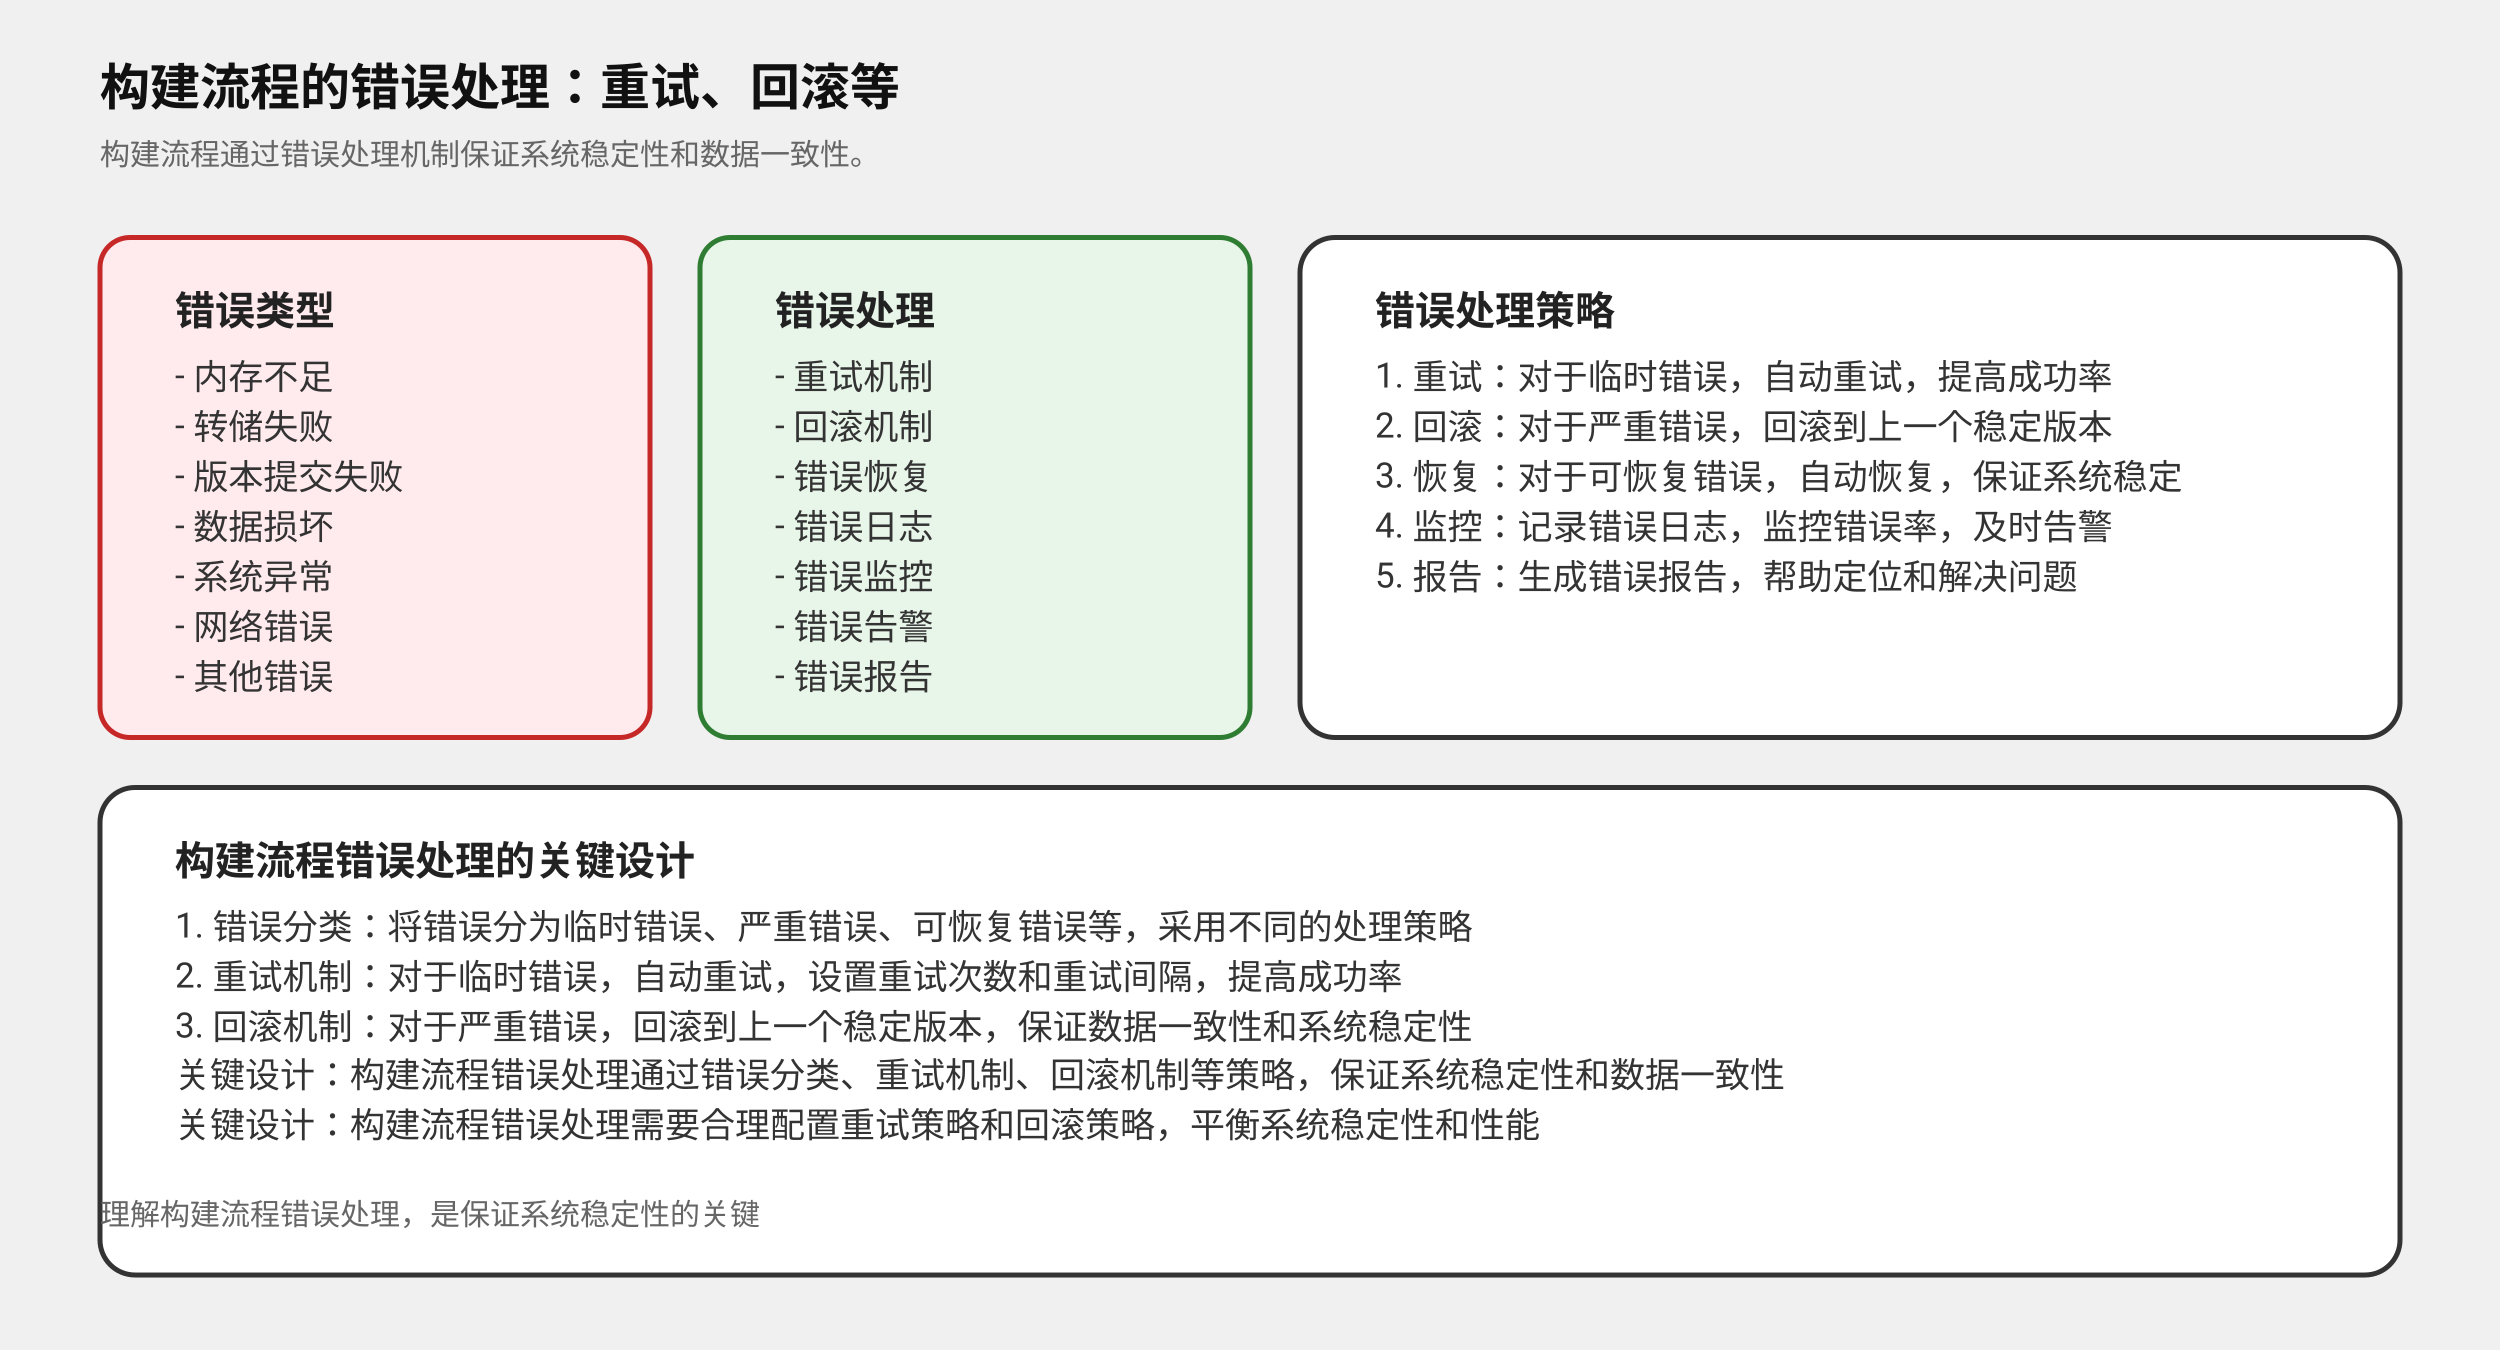
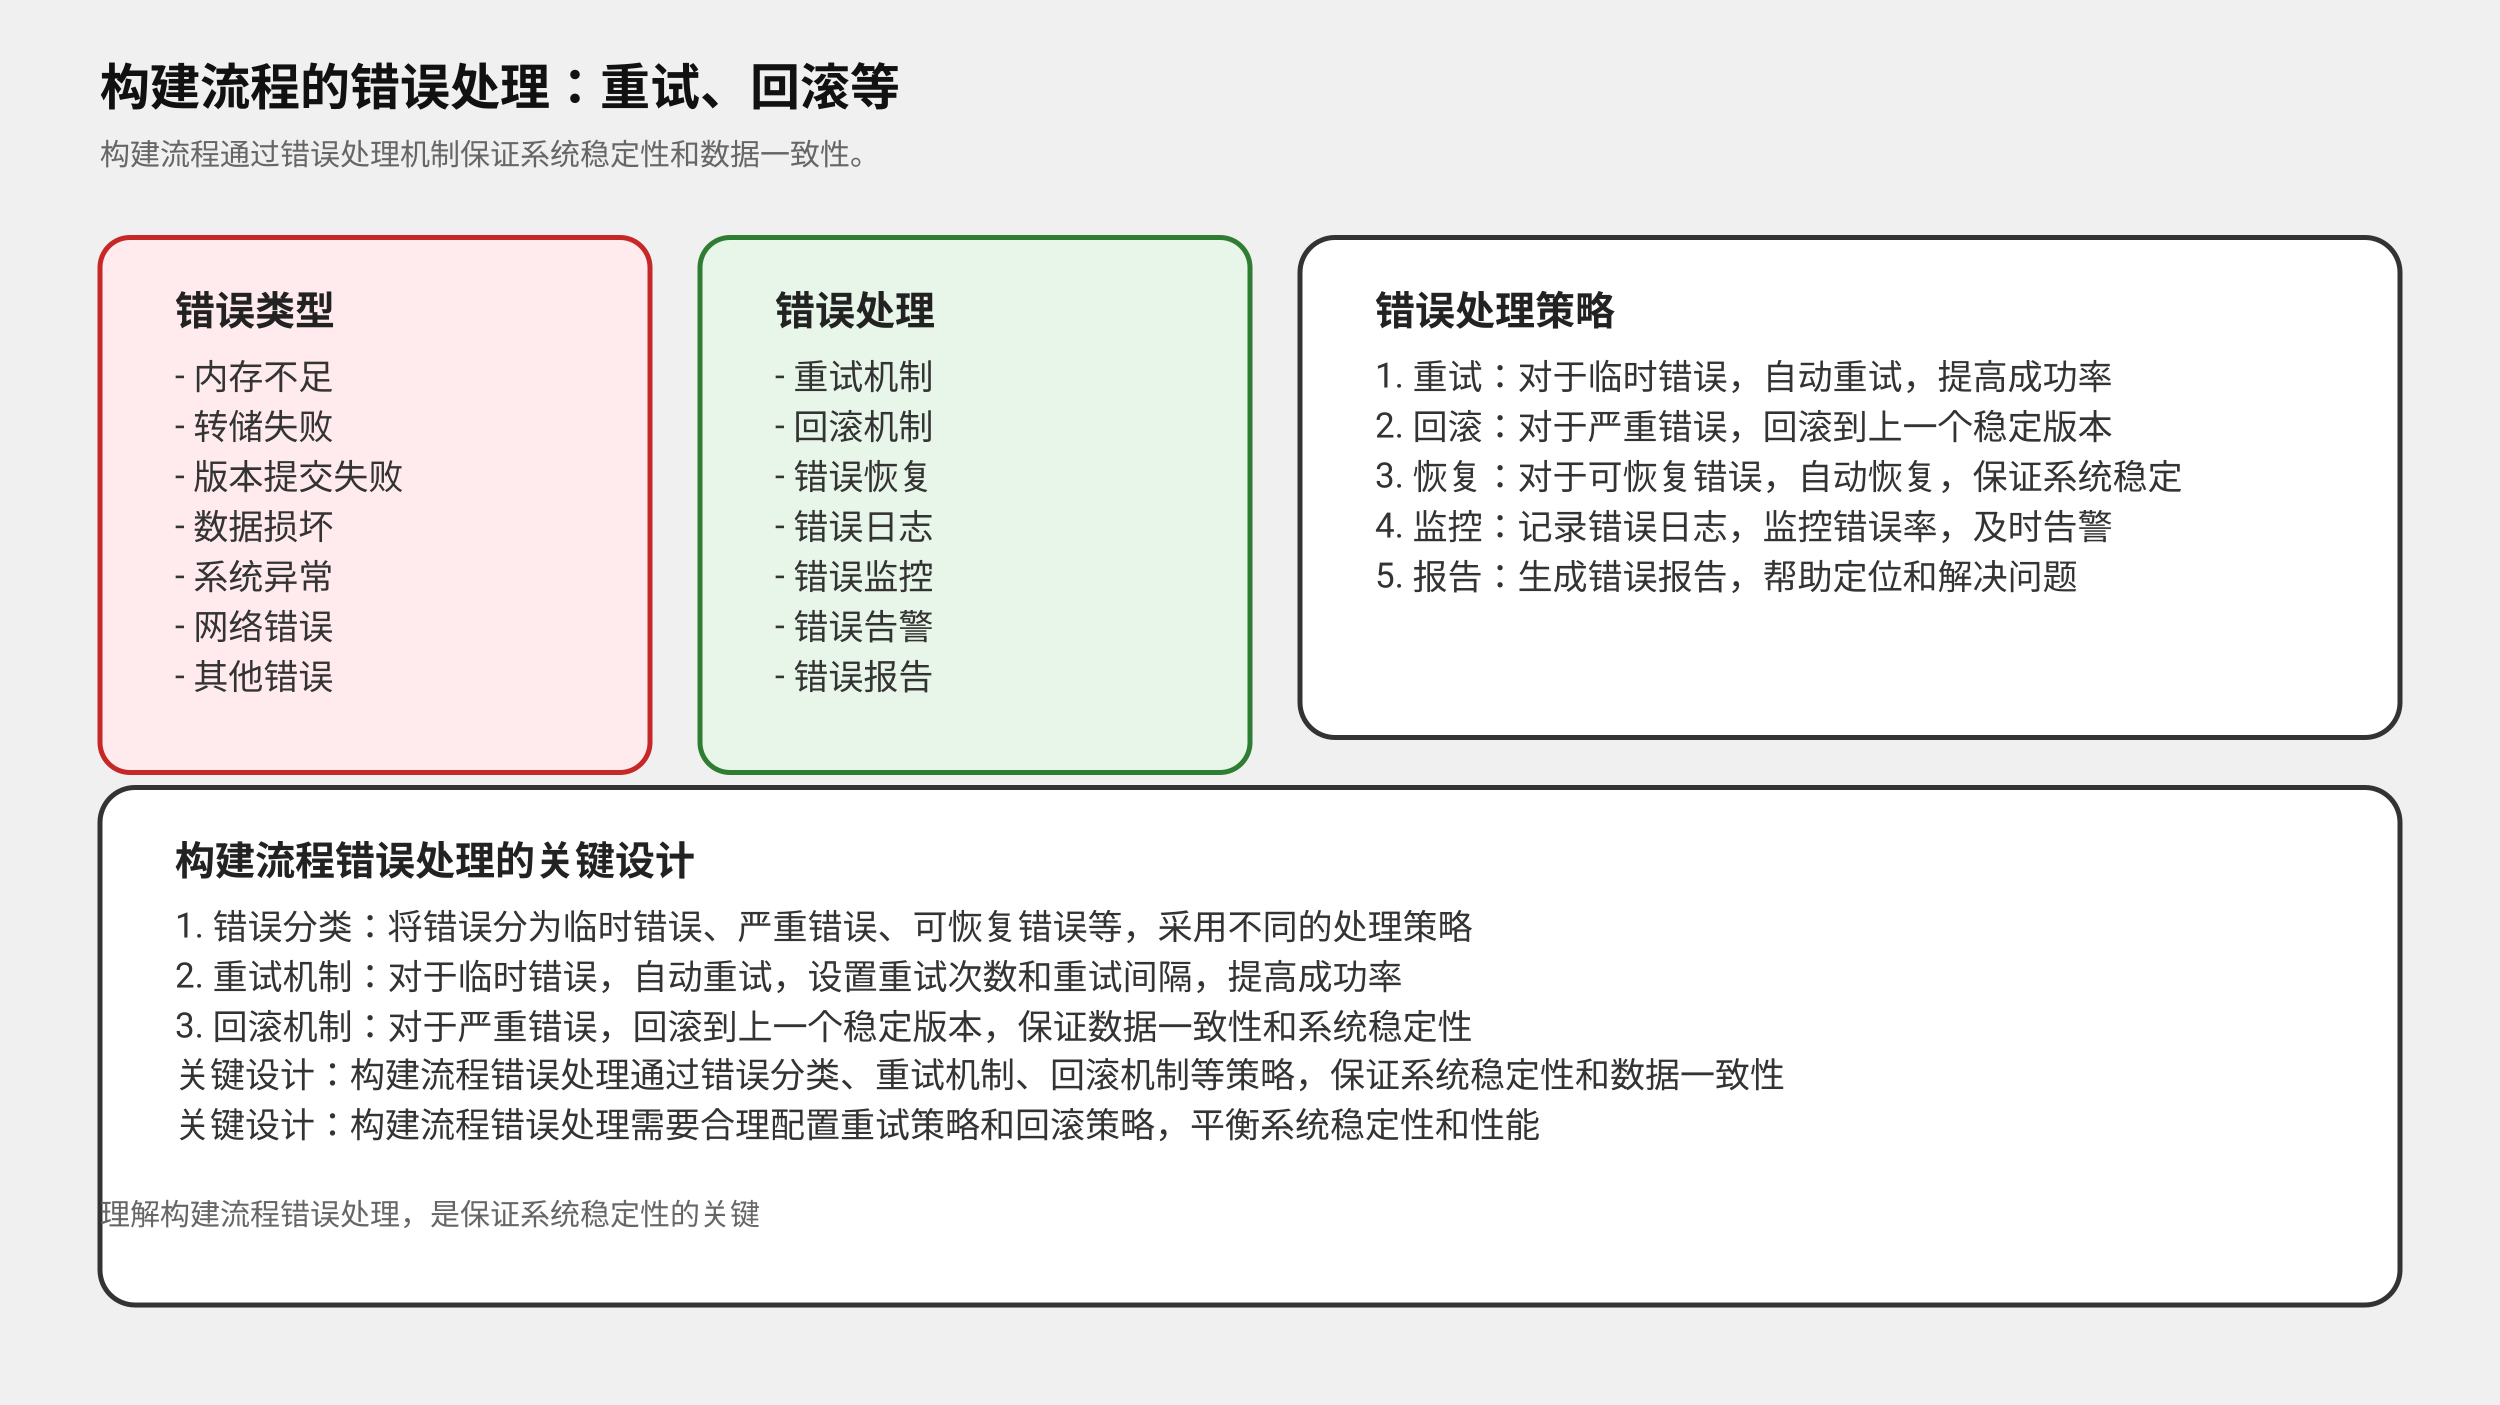
- <svg xmlns="http://www.w3.org/2000/svg" viewBox="0 0 1000 540.0">
+ <svg xmlns="http://www.w3.org/2000/svg" viewBox="0 0 1000.0 562.0">
  <defs>
    <style>
      .box{fill:#fff;stroke:#333;stroke-width:2;rx:14}
      .title{font:700 20px -apple-system,BlinkMacSystemFont,"Segoe UI",Roboto,Arial;fill:#111}
      .h{font:600 16px -apple-system,BlinkMacSystemFont,"Segoe UI",Roboto,Arial;fill:#222}
      .t{font:14px -apple-system,BlinkMacSystemFont,"Segoe UI",Roboto,Arial;fill:#333}
      .muted{font:12px -apple-system,BlinkMacSystemFont,"Segoe UI",Roboto,Arial;fill:#666}
      .error{fill:#ffebee;stroke:#c62828;stroke-width:2;rx:12}
      .handle{fill:#e8f5e9;stroke:#2e7d32;stroke-width:2;rx:12}
    </style>
  </defs>
  <text class="title" x="40" y="42">构建流程的错误处理：重试、回滚等</text>
  <text class="muted" x="40" y="66">构建流程通过错误处理机制保证系统稳定性和数据一致性。</text>
-   <rect class="error" x="40" y="95" width="220" height="200" />
+   <rect class="error" x="40" y="95" width="220" height="214.0" />
  <text class="h" x="70" y="130">错误类型</text>
  <text class="t" x="70" y="155">- 内存不足</text>
  <text class="t" x="70" y="175">- 转储失败</text>
  <text class="t" x="70" y="195">- 版本提交失败</text>
  <text class="t" x="70" y="215">- 数据损坏</text>
  <text class="t" x="70" y="235">- 系统异常</text>
  <text class="t" x="70" y="255">- 网络错误</text>
  <text class="t" x="70" y="275">- 其他错误</text>
-   <rect class="handle" x="280" y="95" width="220" height="200" />
+   <rect class="handle" x="280" y="95" width="220" height="214.0" />
  <text class="h" x="310" y="130">错误处理</text>
  <text class="t" x="310" y="155">- 重试机制</text>
  <text class="t" x="310" y="175">- 回滚机制</text>
  <text class="t" x="310" y="195">- 错误恢复</text>
  <text class="t" x="310" y="215">- 错误日志</text>
  <text class="t" x="310" y="235">- 错误监控</text>
  <text class="t" x="310" y="255">- 错误告警</text>
  <text class="t" x="310" y="275">- 错误报告</text>
  <rect class="box" x="520" y="95" width="440" height="200" />
  <text class="h" x="550" y="130">错误处理策略</text>
  <text class="t" x="550" y="155">1. 重试：对于临时错误，自动重试，提高成功率</text>
  <text class="t" x="550" y="175">2. 回滚：对于严重错误，回滚到上一个稳定版本</text>
  <text class="t" x="550" y="195">3. 恢复：对于可恢复错误，自动恢复，保证系统稳定</text>
  <text class="t" x="550" y="215">4. 监控：记录错误日志，监控错误率，及时告警</text>
  <text class="t" x="550" y="235">5. 报告：生成错误报告，帮助定位和解决问题</text>
-   <rect class="box" x="40" y="315" width="920" height="195.0" />
+   <rect class="box" x="40" y="315" width="920" height="207.0" />
  <text class="h" x="70" y="350">构建流程错误处理的关键设计</text>
  <text class="t" x="70" y="375">1. 错误分类：将错误分为临时错误、严重错误、可恢复错误等，采用不同的处理策略</text>
  <text class="t" x="70" y="395">2. 重试机制：对于临时错误，自动重试，设置重试次数和重试间隔，提高成功率</text>
  <text class="t" x="70" y="415">3. 回滚机制：对于严重错误，回滚到上一个稳定版本，保证数据一致性和系统稳定性</text>
  <text class="t" x="70" y="435">关键设计：构建流程错误处理通过错误分类、重试机制、回滚机制等策略，保证系统稳定性和数据一致性</text>
  <text class="t" x="70" y="455">关键设计：构建流程错误处理需要合理配置重试策略和回滚策略，平衡系统稳定性和性能</text>
  <text class="muted" x="40" y="490">理解构建流程错误处理，是保证系统稳定性的关键</text>
</svg>
